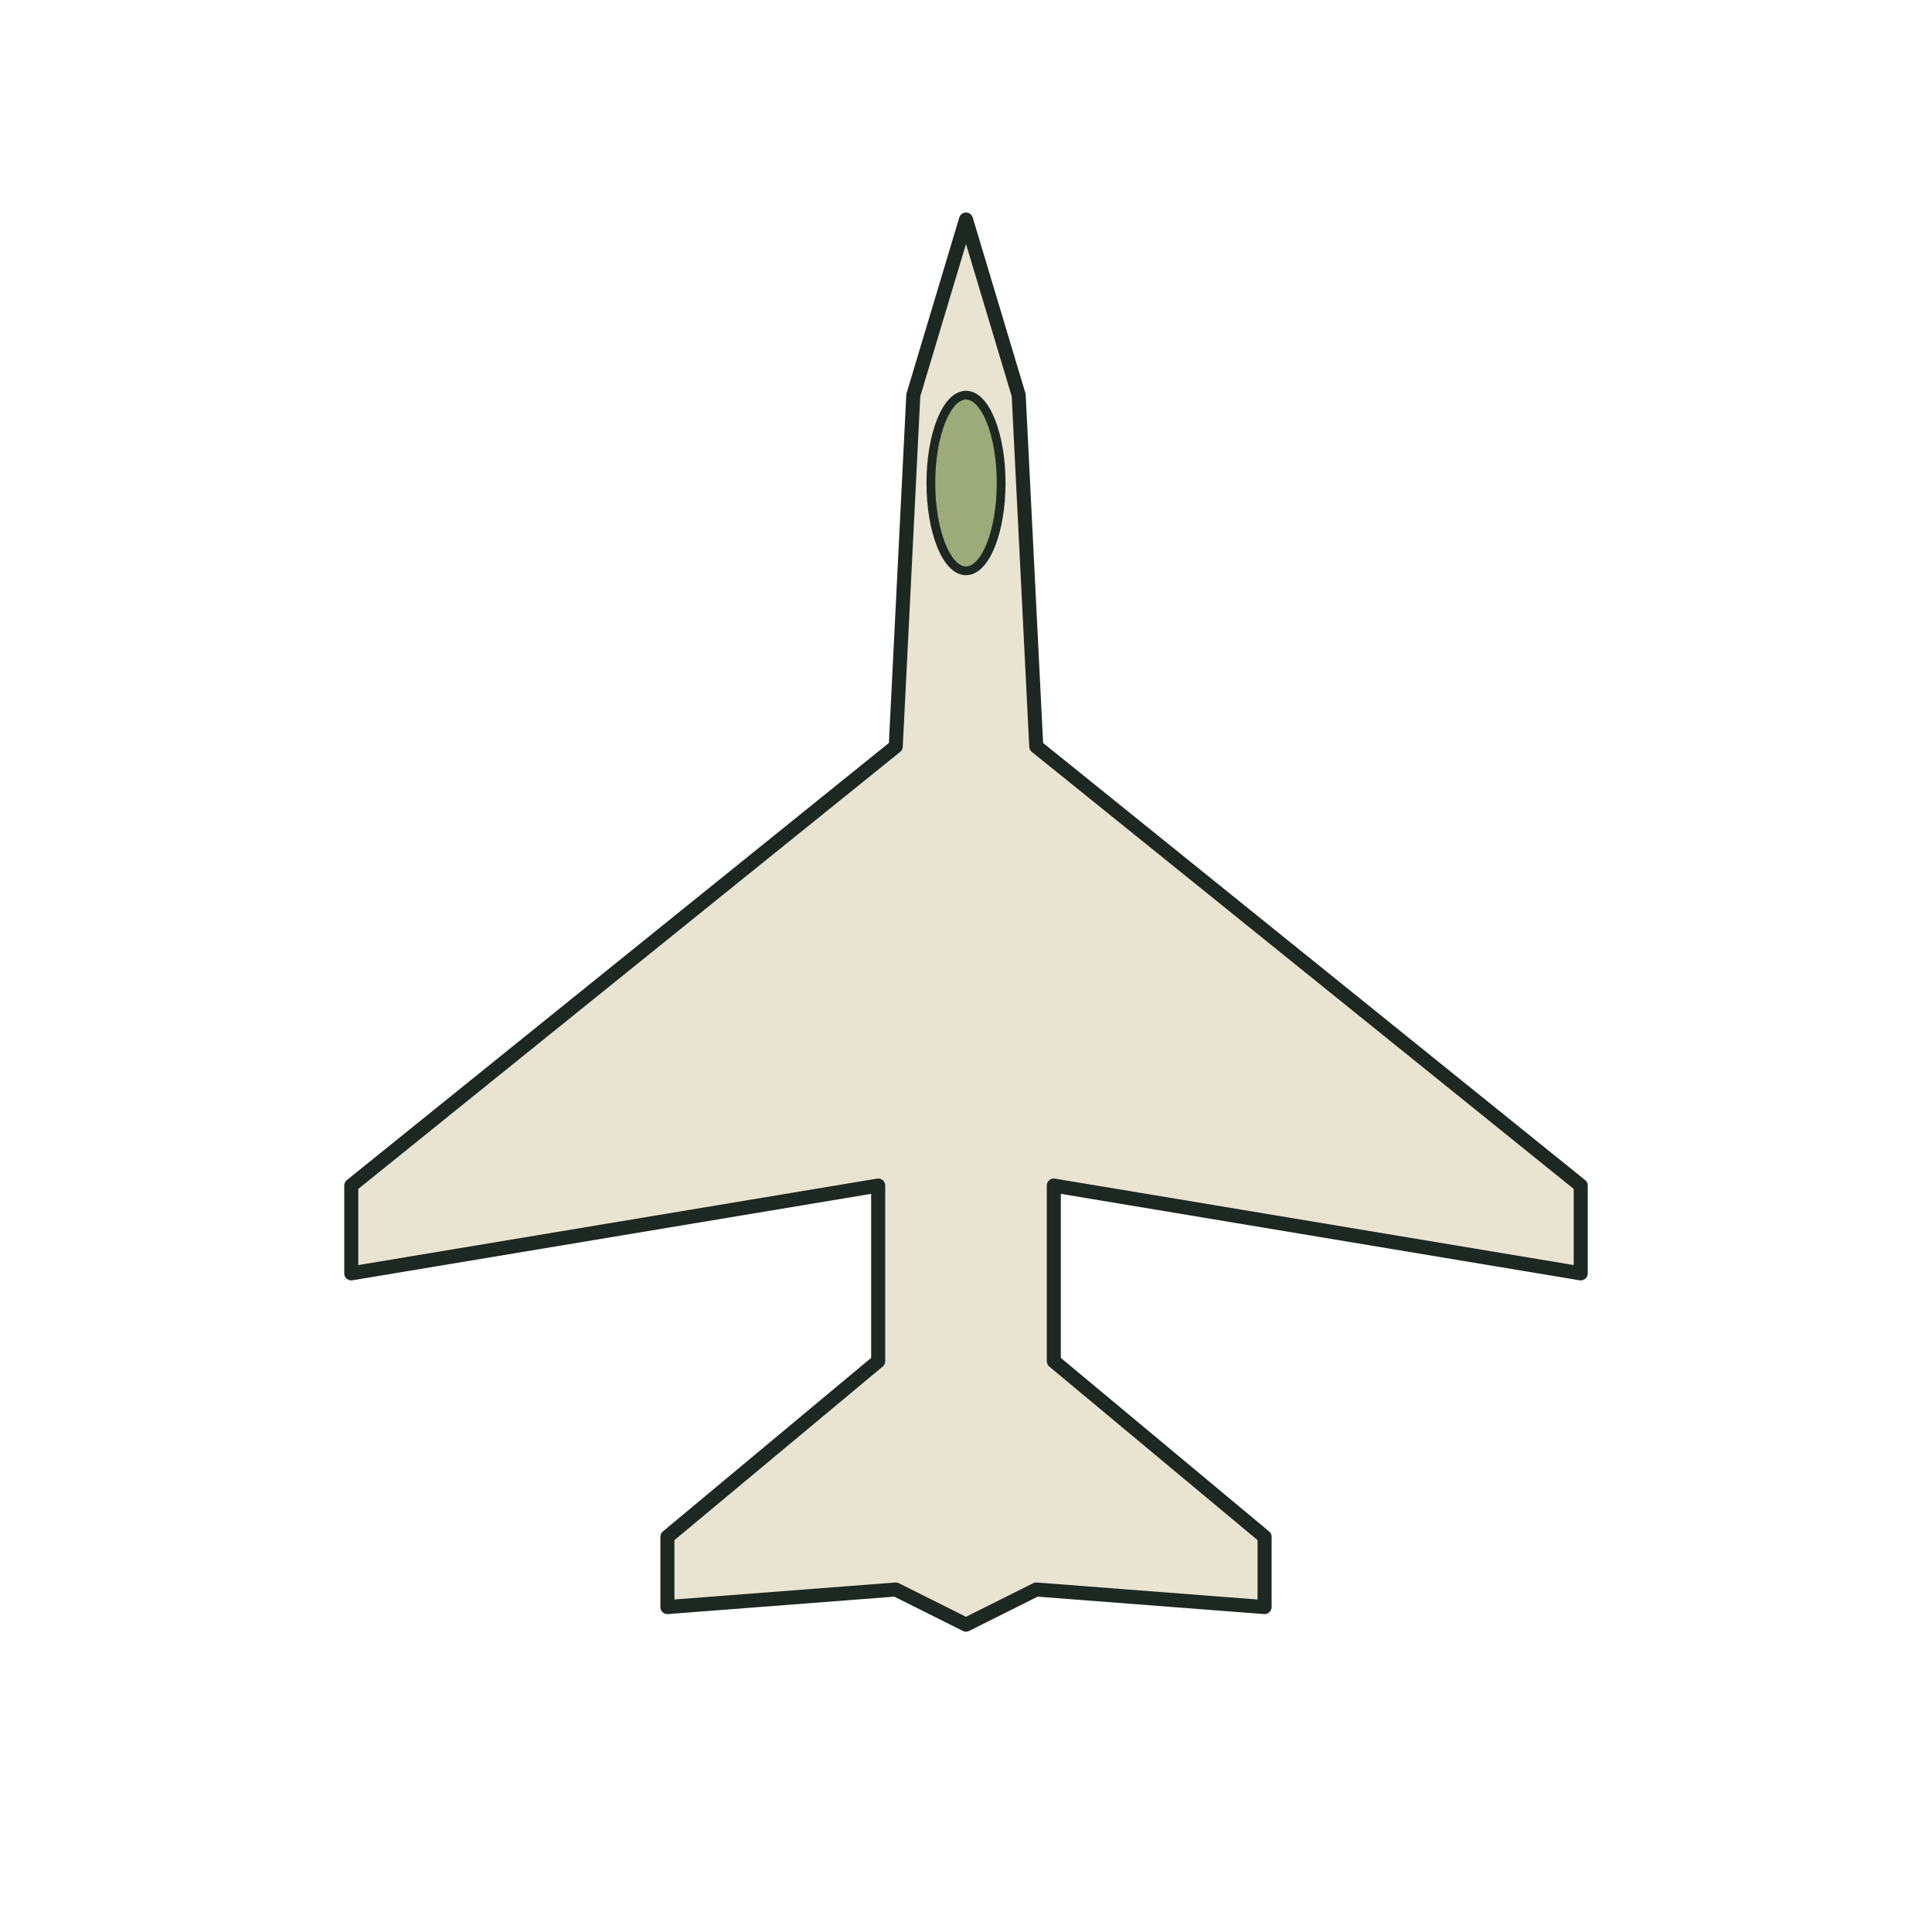
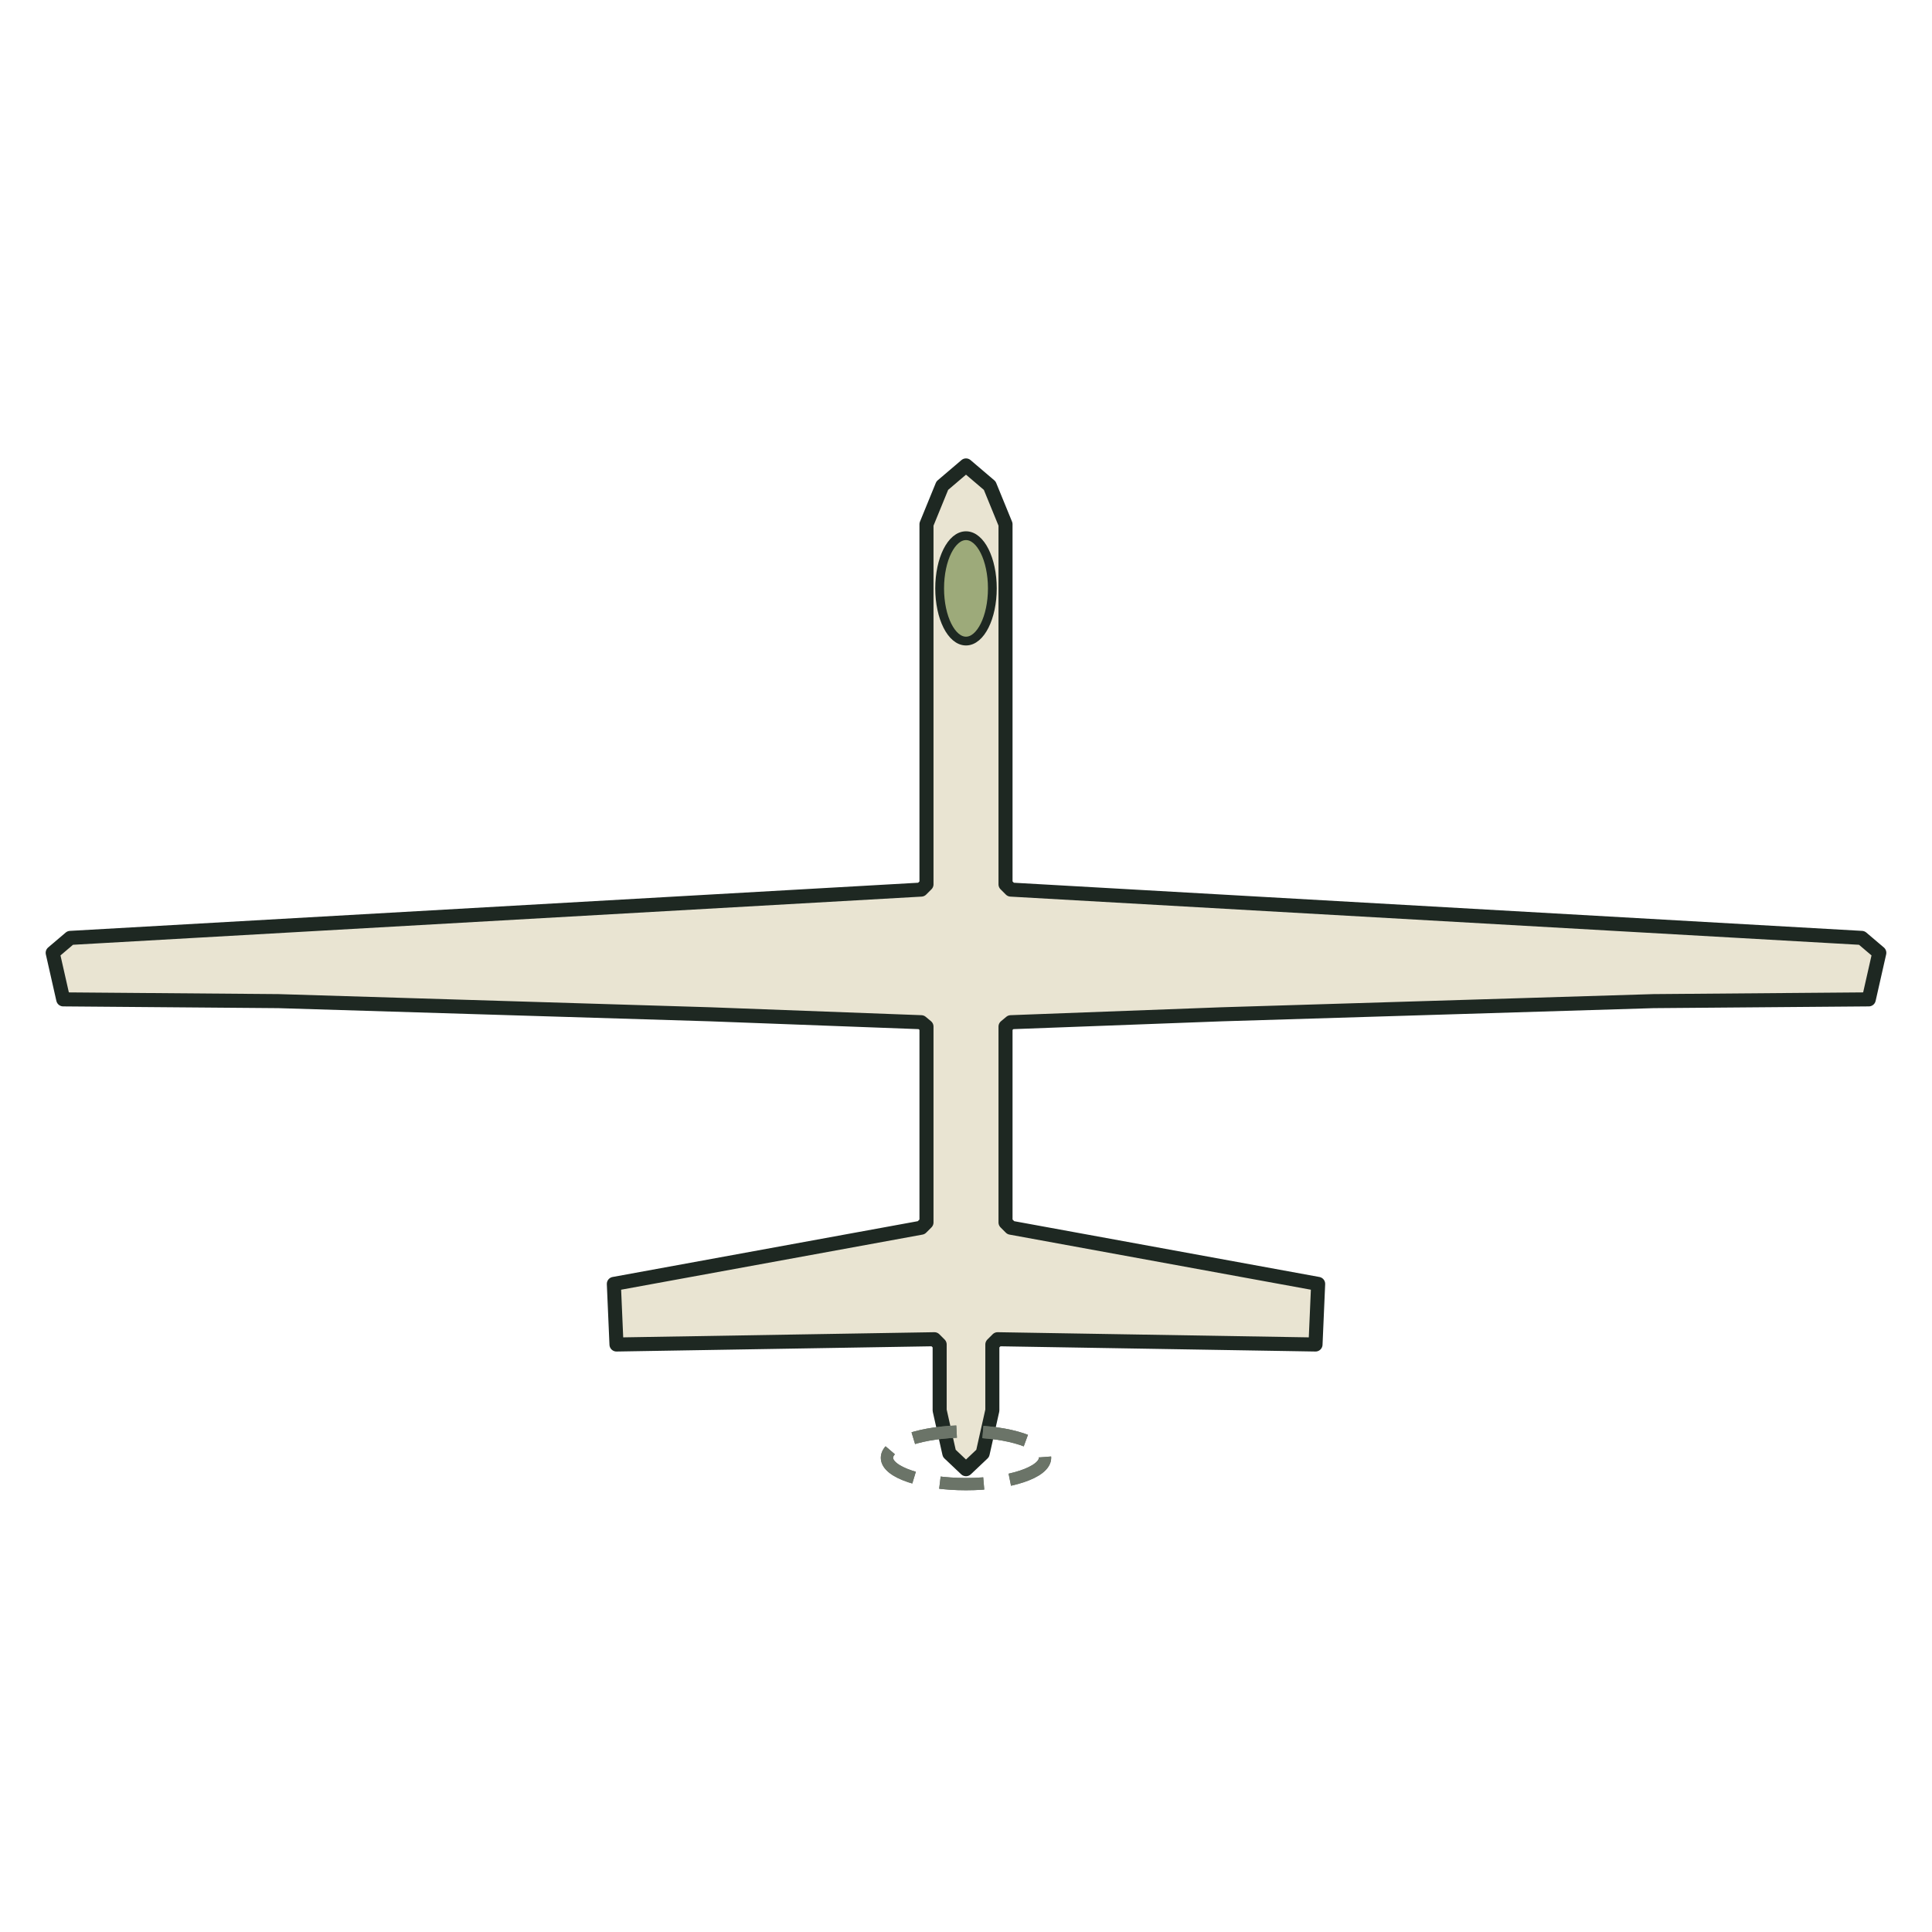
- <svg xmlns="http://www.w3.org/2000/svg" viewBox="0 -15 220 220" width="512" height="512" preserveAspectRatio="xMidYMid meet">
-   <polygon points="110,10 116,30 118,70 180,120 180,130 120,120 120,140 144,160 144,168 118,166 110,170 110,170 102,166 76,168 76,160 100,140 100,120 40,130 40,120 102,70 104,30 110,10" style="fill:#E9E4D2;stroke:#1E2822;stroke-width:1.6;stroke-linejoin:round" />
-   <ellipse cx="110" cy="40" rx="4" ry="10" style="fill:#9DAA7A;stroke:#1E2822;stroke-width:1" />
+ <svg xmlns="http://www.w3.org/2000/svg" viewBox="0 -43 220 220" width="512" height="512" preserveAspectRatio="xMidYMid meet">
+   <polygon points="110,10 112.7,12.3 114.5,16.7 114.5,57.7 115.1,58.3 212,63.8 214,65.5 212.8,70.8 188.3,71 139.1,72.5 115.1,73.4 114.5,73.9 114.5,96.2 115.1,96.8 150.1,103.2 149.8,110.1 113.6,109.5 113,110.1 113,117.6 111.9,122.5 110,124.3 110,124.3 108.1,122.5 107,117.6 107,110.1 106.4,109.5 70.2,110.1 69.9,103.2 104.9,96.8 105.5,96.2 105.5,73.9 104.9,73.4 80.9,72.5 31.7,71 7.2,70.8 6,65.5 8,63.8 104.9,58.3 105.5,57.7 105.5,16.7 107.3,12.3 110,10" style="fill:#E9E4D2;stroke:#1E2822;stroke-width:1.6;stroke-linejoin:round" />
+   <ellipse cx="110" cy="123" rx="9" ry="3" style="fill:none;stroke:#6B7468;stroke-width:1.4;stroke-dasharray:5 3" />
+   <ellipse cx="110" cy="123" rx="9" ry="3" style="fill:none;stroke:#6B7468;stroke-width:1.4;stroke-dasharray:5 3" />
+   <ellipse cx="110" cy="24" rx="3" ry="6" style="fill:#9DAA7A;stroke:#1E2822;stroke-width:1" />
</svg>
